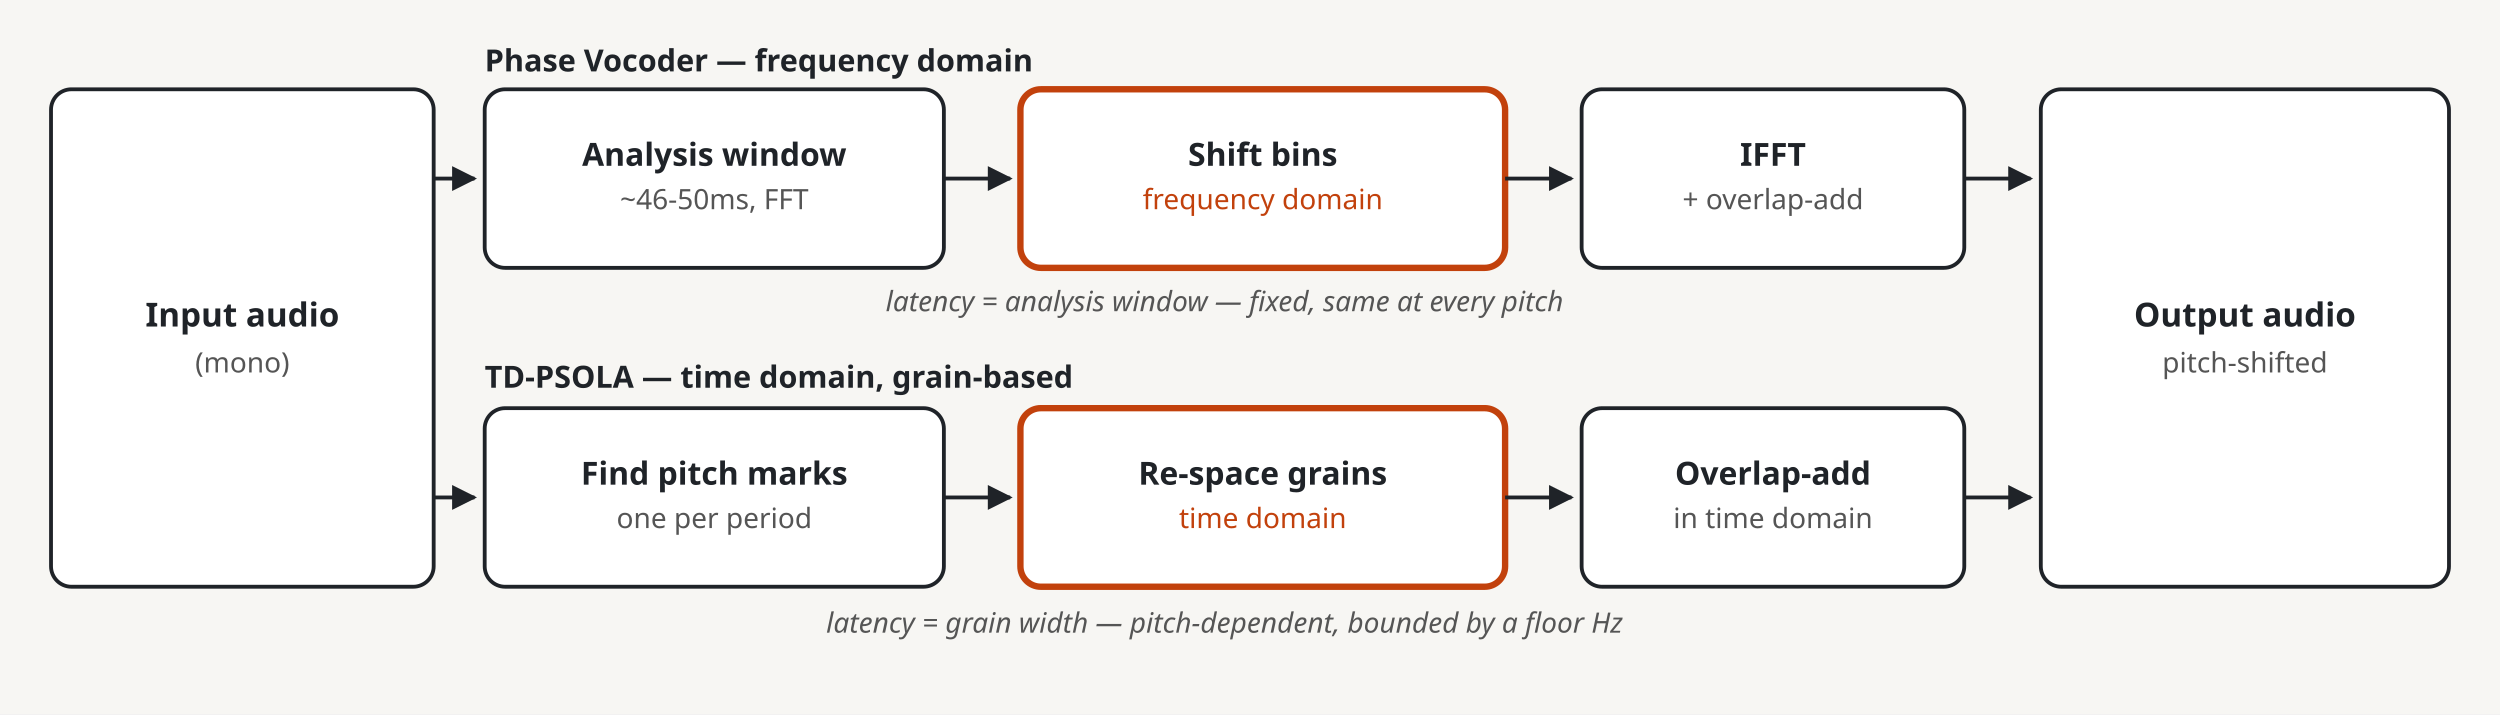
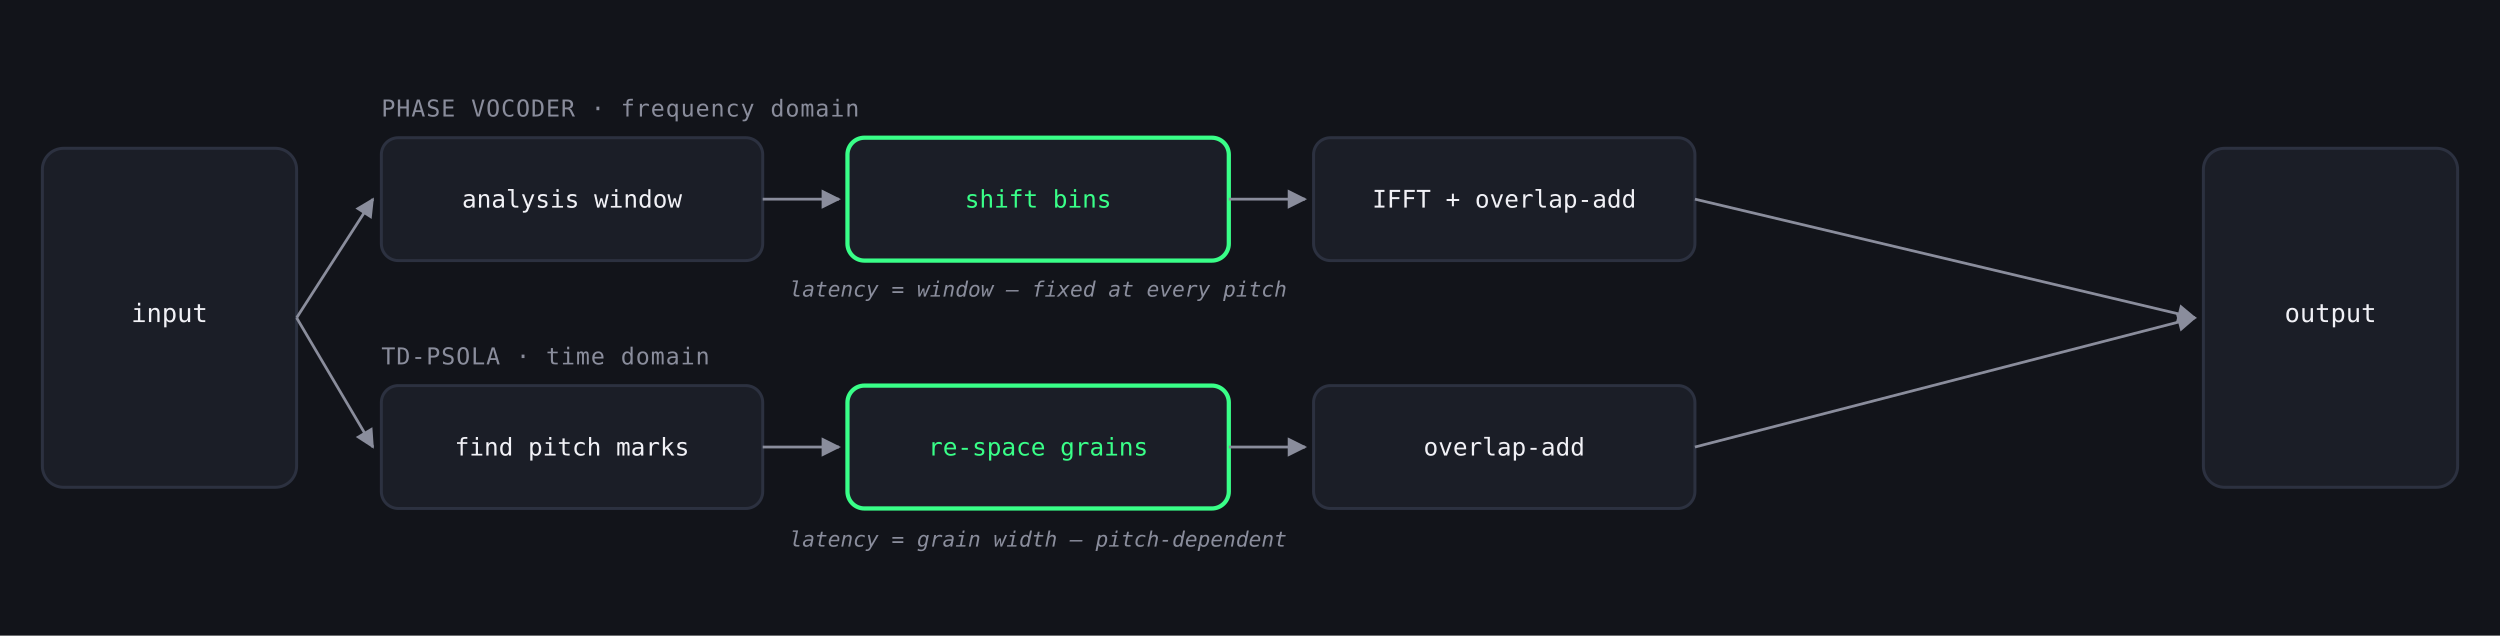
- <svg xmlns="http://www.w3.org/2000/svg" viewBox="0 0 980 280" role="img" aria-label="Phase vocoder shifts pitch by moving frequency-domain bins after an FFT, with latency fixed to the analysis window. TD-PSOLA shifts pitch by re-spacing time-domain grains at pitch marks, with latency bounded by grain width and pitch-dependent.">
+ <svg xmlns="http://www.w3.org/2000/svg" viewBox="0 0 1180 300" role="img" aria-label="Phase vocoder shifts pitch by moving frequency-domain bins after an FFT, with latency fixed to its analysis window. TD-PSOLA shifts pitch by re-spacing time-domain grains at pitch marks, with latency bounded by grain width and pitch-dependent. Both share the same input and output.">
  <defs>
-     <marker id="arrow3" viewBox="0 0 10 10" refX="9" refY="5" markerWidth="6.5" markerHeight="6.5" orient="auto-start-reverse">
-       <path d="M0,0 L10,5 L0,10 z" fill="#1f2328" />
+     <marker id="arrow2" viewBox="0 0 10 10" refX="9" refY="5" markerWidth="7" markerHeight="7" orient="auto-start-reverse">
+       <path d="M0,0 L10,5 L0,10 z" fill="#8a8d9c" />
    </marker>
  </defs>
-   <rect x="0" y="0" width="980" height="280" fill="#f7f6f3" />
-   <rect x="20" y="35" width="150" height="195" rx="8" fill="#ffffff" stroke="#1f2328" stroke-width="1.5" />
-   <text x="95" y="128" text-anchor="middle" font-family="sans-serif" font-size="13" font-weight="600" fill="#1f2328">Input audio</text>
-   <text x="95" y="146" text-anchor="middle" font-family="sans-serif" font-size="11" fill="#555">(mono)</text>
-   <rect x="800" y="35" width="160" height="195" rx="8" fill="#ffffff" stroke="#1f2328" stroke-width="1.5" />
-   <text x="880" y="128" text-anchor="middle" font-family="sans-serif" font-size="13" font-weight="600" fill="#1f2328">Output audio</text>
-   <text x="880" y="146" text-anchor="middle" font-family="sans-serif" font-size="11" fill="#555">pitch-shifted</text>
-   <text x="190" y="28" font-family="sans-serif" font-size="12" font-weight="700" fill="#1f2328">Phase Vocoder — frequency domain</text>
-   <rect x="190" y="35" width="180" height="70" rx="8" fill="#ffffff" stroke="#1f2328" stroke-width="1.5" />
-   <text x="280" y="65" text-anchor="middle" font-family="sans-serif" font-size="12.5" font-weight="600" fill="#1f2328">Analysis window</text>
-   <text x="280" y="82" text-anchor="middle" font-family="sans-serif" font-size="11" fill="#555">~46-50ms, FFT</text>
-   <rect x="400" y="35" width="190" height="70" rx="8" fill="#ffffff" stroke="#c2410c" stroke-width="2.5" />
-   <text x="495" y="65" text-anchor="middle" font-family="sans-serif" font-size="12.5" font-weight="600" fill="#1f2328">Shift bins</text>
-   <text x="495" y="82" text-anchor="middle" font-family="sans-serif" font-size="11" fill="#c2410c">frequency domain</text>
-   <rect x="620" y="35" width="150" height="70" rx="8" fill="#ffffff" stroke="#1f2328" stroke-width="1.5" />
-   <text x="695" y="65" text-anchor="middle" font-family="sans-serif" font-size="12.5" font-weight="600" fill="#1f2328">IFFT</text>
-   <text x="695" y="82" text-anchor="middle" font-family="sans-serif" font-size="11" fill="#555">+ overlap-add</text>
-   <text x="480" y="122" text-anchor="middle" font-family="sans-serif" font-size="11" font-style="italic" fill="#555">latency = analysis window — fixed, same at every pitch</text>
-   <line x1="170" y1="70" x2="186" y2="70" stroke="#1f2328" stroke-width="1.5" marker-end="url(#arrow3)" />
-   <line x1="370" y1="70" x2="396" y2="70" stroke="#1f2328" stroke-width="1.5" marker-end="url(#arrow3)" />
-   <line x1="590" y1="70" x2="616" y2="70" stroke="#1f2328" stroke-width="1.5" marker-end="url(#arrow3)" />
-   <line x1="770" y1="70" x2="796" y2="70" stroke="#1f2328" stroke-width="1.5" marker-end="url(#arrow3)" />
-   <text x="190" y="152" font-family="sans-serif" font-size="12" font-weight="700" fill="#1f2328">TD-PSOLA — time domain, grain-based</text>
-   <rect x="190" y="160" width="180" height="70" rx="8" fill="#ffffff" stroke="#1f2328" stroke-width="1.5" />
-   <text x="280" y="190" text-anchor="middle" font-family="sans-serif" font-size="12.5" font-weight="600" fill="#1f2328">Find pitch marks</text>
-   <text x="280" y="207" text-anchor="middle" font-family="sans-serif" font-size="11" fill="#555">one per period</text>
-   <rect x="400" y="160" width="190" height="70" rx="8" fill="#ffffff" stroke="#c2410c" stroke-width="2.5" />
-   <text x="495" y="190" text-anchor="middle" font-family="sans-serif" font-size="12.5" font-weight="600" fill="#1f2328">Re-space grains</text>
-   <text x="495" y="207" text-anchor="middle" font-family="sans-serif" font-size="11" fill="#c2410c">time domain</text>
-   <rect x="620" y="160" width="150" height="70" rx="8" fill="#ffffff" stroke="#1f2328" stroke-width="1.5" />
-   <text x="695" y="190" text-anchor="middle" font-family="sans-serif" font-size="12.5" font-weight="600" fill="#1f2328">Overlap-add</text>
-   <text x="695" y="207" text-anchor="middle" font-family="sans-serif" font-size="11" fill="#555">in time domain</text>
-   <text x="480" y="248" text-anchor="middle" font-family="sans-serif" font-size="11" font-style="italic" fill="#555">latency = grain width — pitch-dependent, bounded by a floor Hz</text>
-   <line x1="170" y1="195" x2="186" y2="195" stroke="#1f2328" stroke-width="1.5" marker-end="url(#arrow3)" />
-   <line x1="370" y1="195" x2="396" y2="195" stroke="#1f2328" stroke-width="1.5" marker-end="url(#arrow3)" />
-   <line x1="590" y1="195" x2="616" y2="195" stroke="#1f2328" stroke-width="1.5" marker-end="url(#arrow3)" />
-   <line x1="770" y1="195" x2="796" y2="195" stroke="#1f2328" stroke-width="1.5" marker-end="url(#arrow3)" />
+   <rect x="0" y="0" width="1180" height="300" fill="#12141a" />
+   <rect x="20" y="70" width="120" height="160" rx="10" fill="#1b1e27" stroke="#2c3140" stroke-width="1.4" />
+   <text x="80" y="152" text-anchor="middle" font-family="ui-monospace,Menlo,Consolas,monospace" font-size="12" fill="#f1f1f6">input</text>
+   <rect x="1040" y="70" width="120" height="160" rx="10" fill="#1b1e27" stroke="#2c3140" stroke-width="1.4" />
+   <text x="1100" y="152" text-anchor="middle" font-family="ui-monospace,Menlo,Consolas,monospace" font-size="12" fill="#f1f1f6">output</text>
+   <text x="180" y="55" font-family="ui-monospace,Menlo,Consolas,monospace" font-size="11" letter-spacing="0.04em" fill="#8a8d9c">PHASE VOCODER · frequency domain</text>
+   <rect x="180" y="65" width="180" height="58" rx="8" fill="#1b1e27" stroke="#2c3140" stroke-width="1.4" />
+   <text x="270" y="98" text-anchor="middle" font-family="ui-monospace,Menlo,Consolas,monospace" font-size="11.5" fill="#f1f1f6">analysis window</text>
+   <rect x="400" y="65" width="180" height="58" rx="8" fill="#1b1e27" stroke="#39ff88" stroke-width="2" />
+   <text x="490" y="98" text-anchor="middle" font-family="ui-monospace,Menlo,Consolas,monospace" font-size="11.5" fill="#39ff88">shift bins</text>
+   <rect x="620" y="65" width="180" height="58" rx="8" fill="#1b1e27" stroke="#2c3140" stroke-width="1.4" />
+   <text x="710" y="98" text-anchor="middle" font-family="ui-monospace,Menlo,Consolas,monospace" font-size="11.5" fill="#f1f1f6">IFFT + overlap-add</text>
+   <text x="490" y="140" text-anchor="middle" font-family="ui-monospace,Menlo,Consolas,monospace" font-size="10" font-style="italic" fill="#8a8d9c">latency = window — fixed at every pitch</text>
+   <text x="180" y="172" font-family="ui-monospace,Menlo,Consolas,monospace" font-size="11" letter-spacing="0.04em" fill="#8a8d9c">TD-PSOLA · time domain</text>
+   <rect x="180" y="182" width="180" height="58" rx="8" fill="#1b1e27" stroke="#2c3140" stroke-width="1.4" />
+   <text x="270" y="215" text-anchor="middle" font-family="ui-monospace,Menlo,Consolas,monospace" font-size="11.5" fill="#f1f1f6">find pitch marks</text>
+   <rect x="400" y="182" width="180" height="58" rx="8" fill="#1b1e27" stroke="#39ff88" stroke-width="2" />
+   <text x="490" y="215" text-anchor="middle" font-family="ui-monospace,Menlo,Consolas,monospace" font-size="11.5" fill="#39ff88">re-space grains</text>
+   <rect x="620" y="182" width="180" height="58" rx="8" fill="#1b1e27" stroke="#2c3140" stroke-width="1.4" />
+   <text x="710" y="215" text-anchor="middle" font-family="ui-monospace,Menlo,Consolas,monospace" font-size="11.5" fill="#f1f1f6">overlap-add</text>
+   <text x="490" y="258" text-anchor="middle" font-family="ui-monospace,Menlo,Consolas,monospace" font-size="10" font-style="italic" fill="#8a8d9c">latency = grain width — pitch-dependent</text>
+   <line x1="140" y1="150" x2="176" y2="94" stroke="#8a8d9c" stroke-width="1.3" marker-end="url(#arrow2)" />
+   <line x1="140" y1="150" x2="176" y2="211" stroke="#8a8d9c" stroke-width="1.3" marker-end="url(#arrow2)" />
+   <line x1="360" y1="94" x2="396" y2="94" stroke="#8a8d9c" stroke-width="1.3" marker-end="url(#arrow2)" />
+   <line x1="580" y1="94" x2="616" y2="94" stroke="#8a8d9c" stroke-width="1.3" marker-end="url(#arrow2)" />
+   <line x1="360" y1="211" x2="396" y2="211" stroke="#8a8d9c" stroke-width="1.3" marker-end="url(#arrow2)" />
+   <line x1="580" y1="211" x2="616" y2="211" stroke="#8a8d9c" stroke-width="1.3" marker-end="url(#arrow2)" />
+   <line x1="800" y1="94" x2="1036" y2="150" stroke="#8a8d9c" stroke-width="1.3" marker-end="url(#arrow2)" />
+   <line x1="800" y1="211" x2="1036" y2="150" stroke="#8a8d9c" stroke-width="1.3" marker-end="url(#arrow2)" />
</svg>
